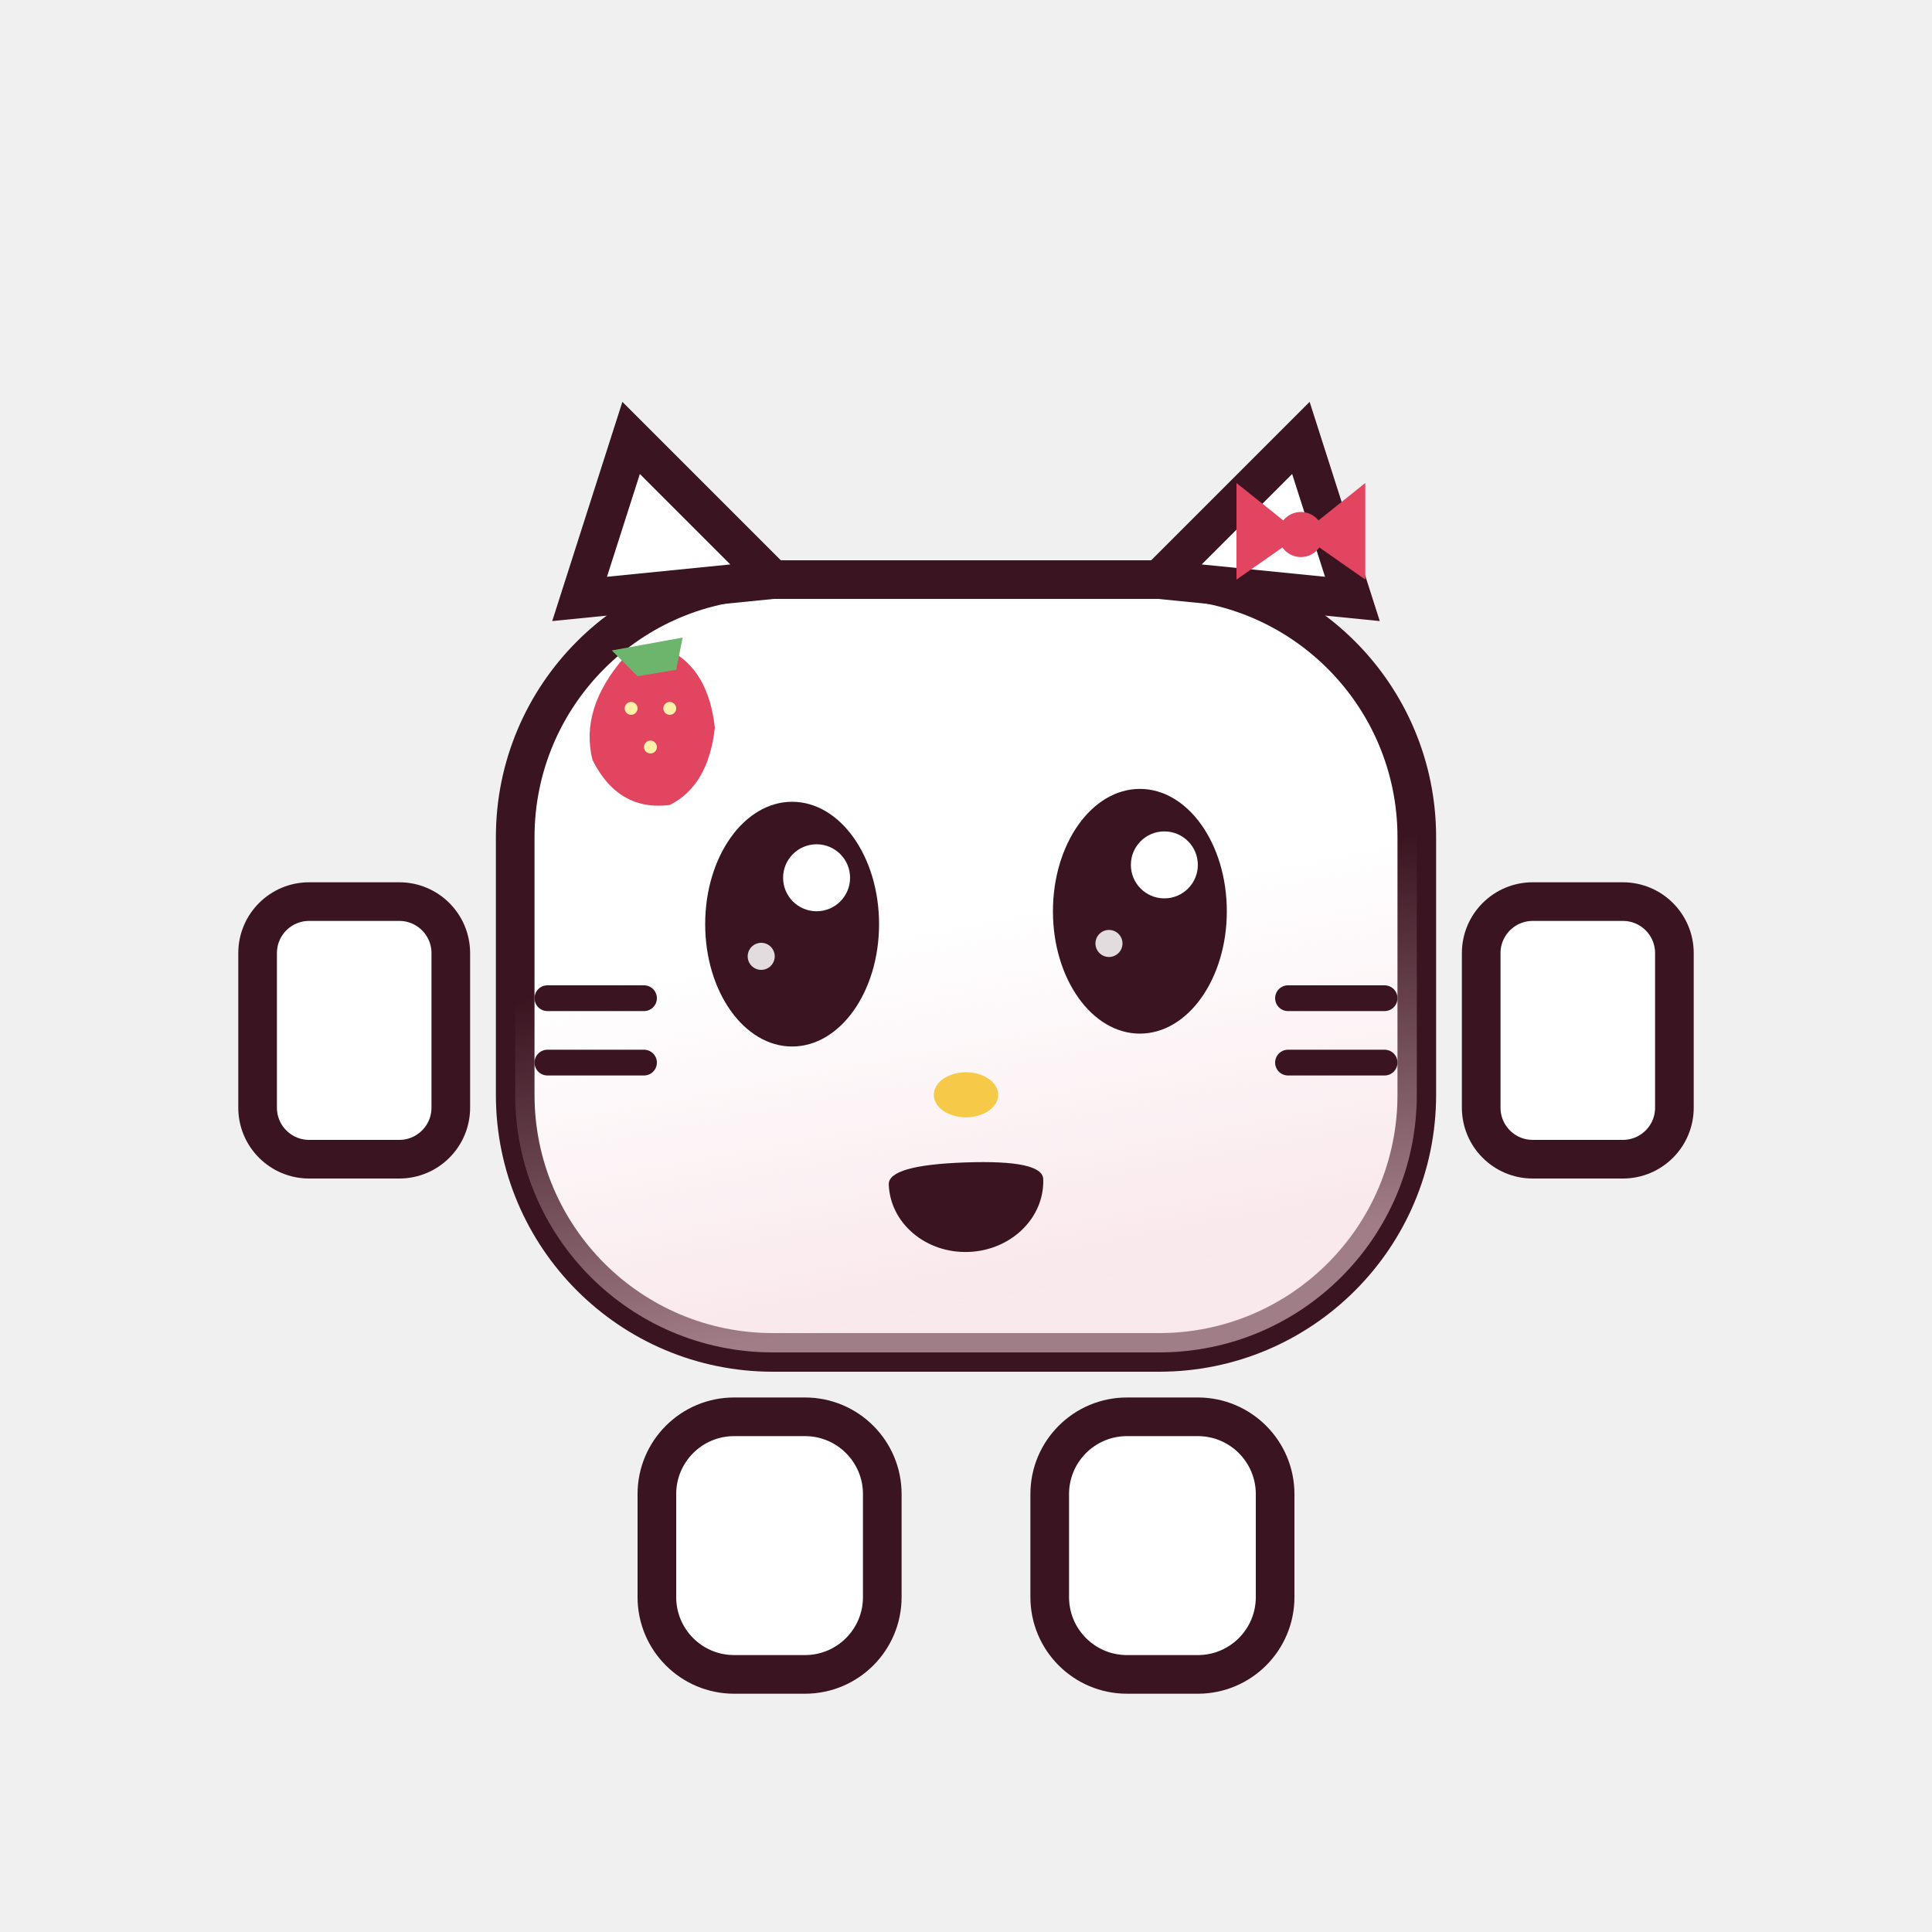
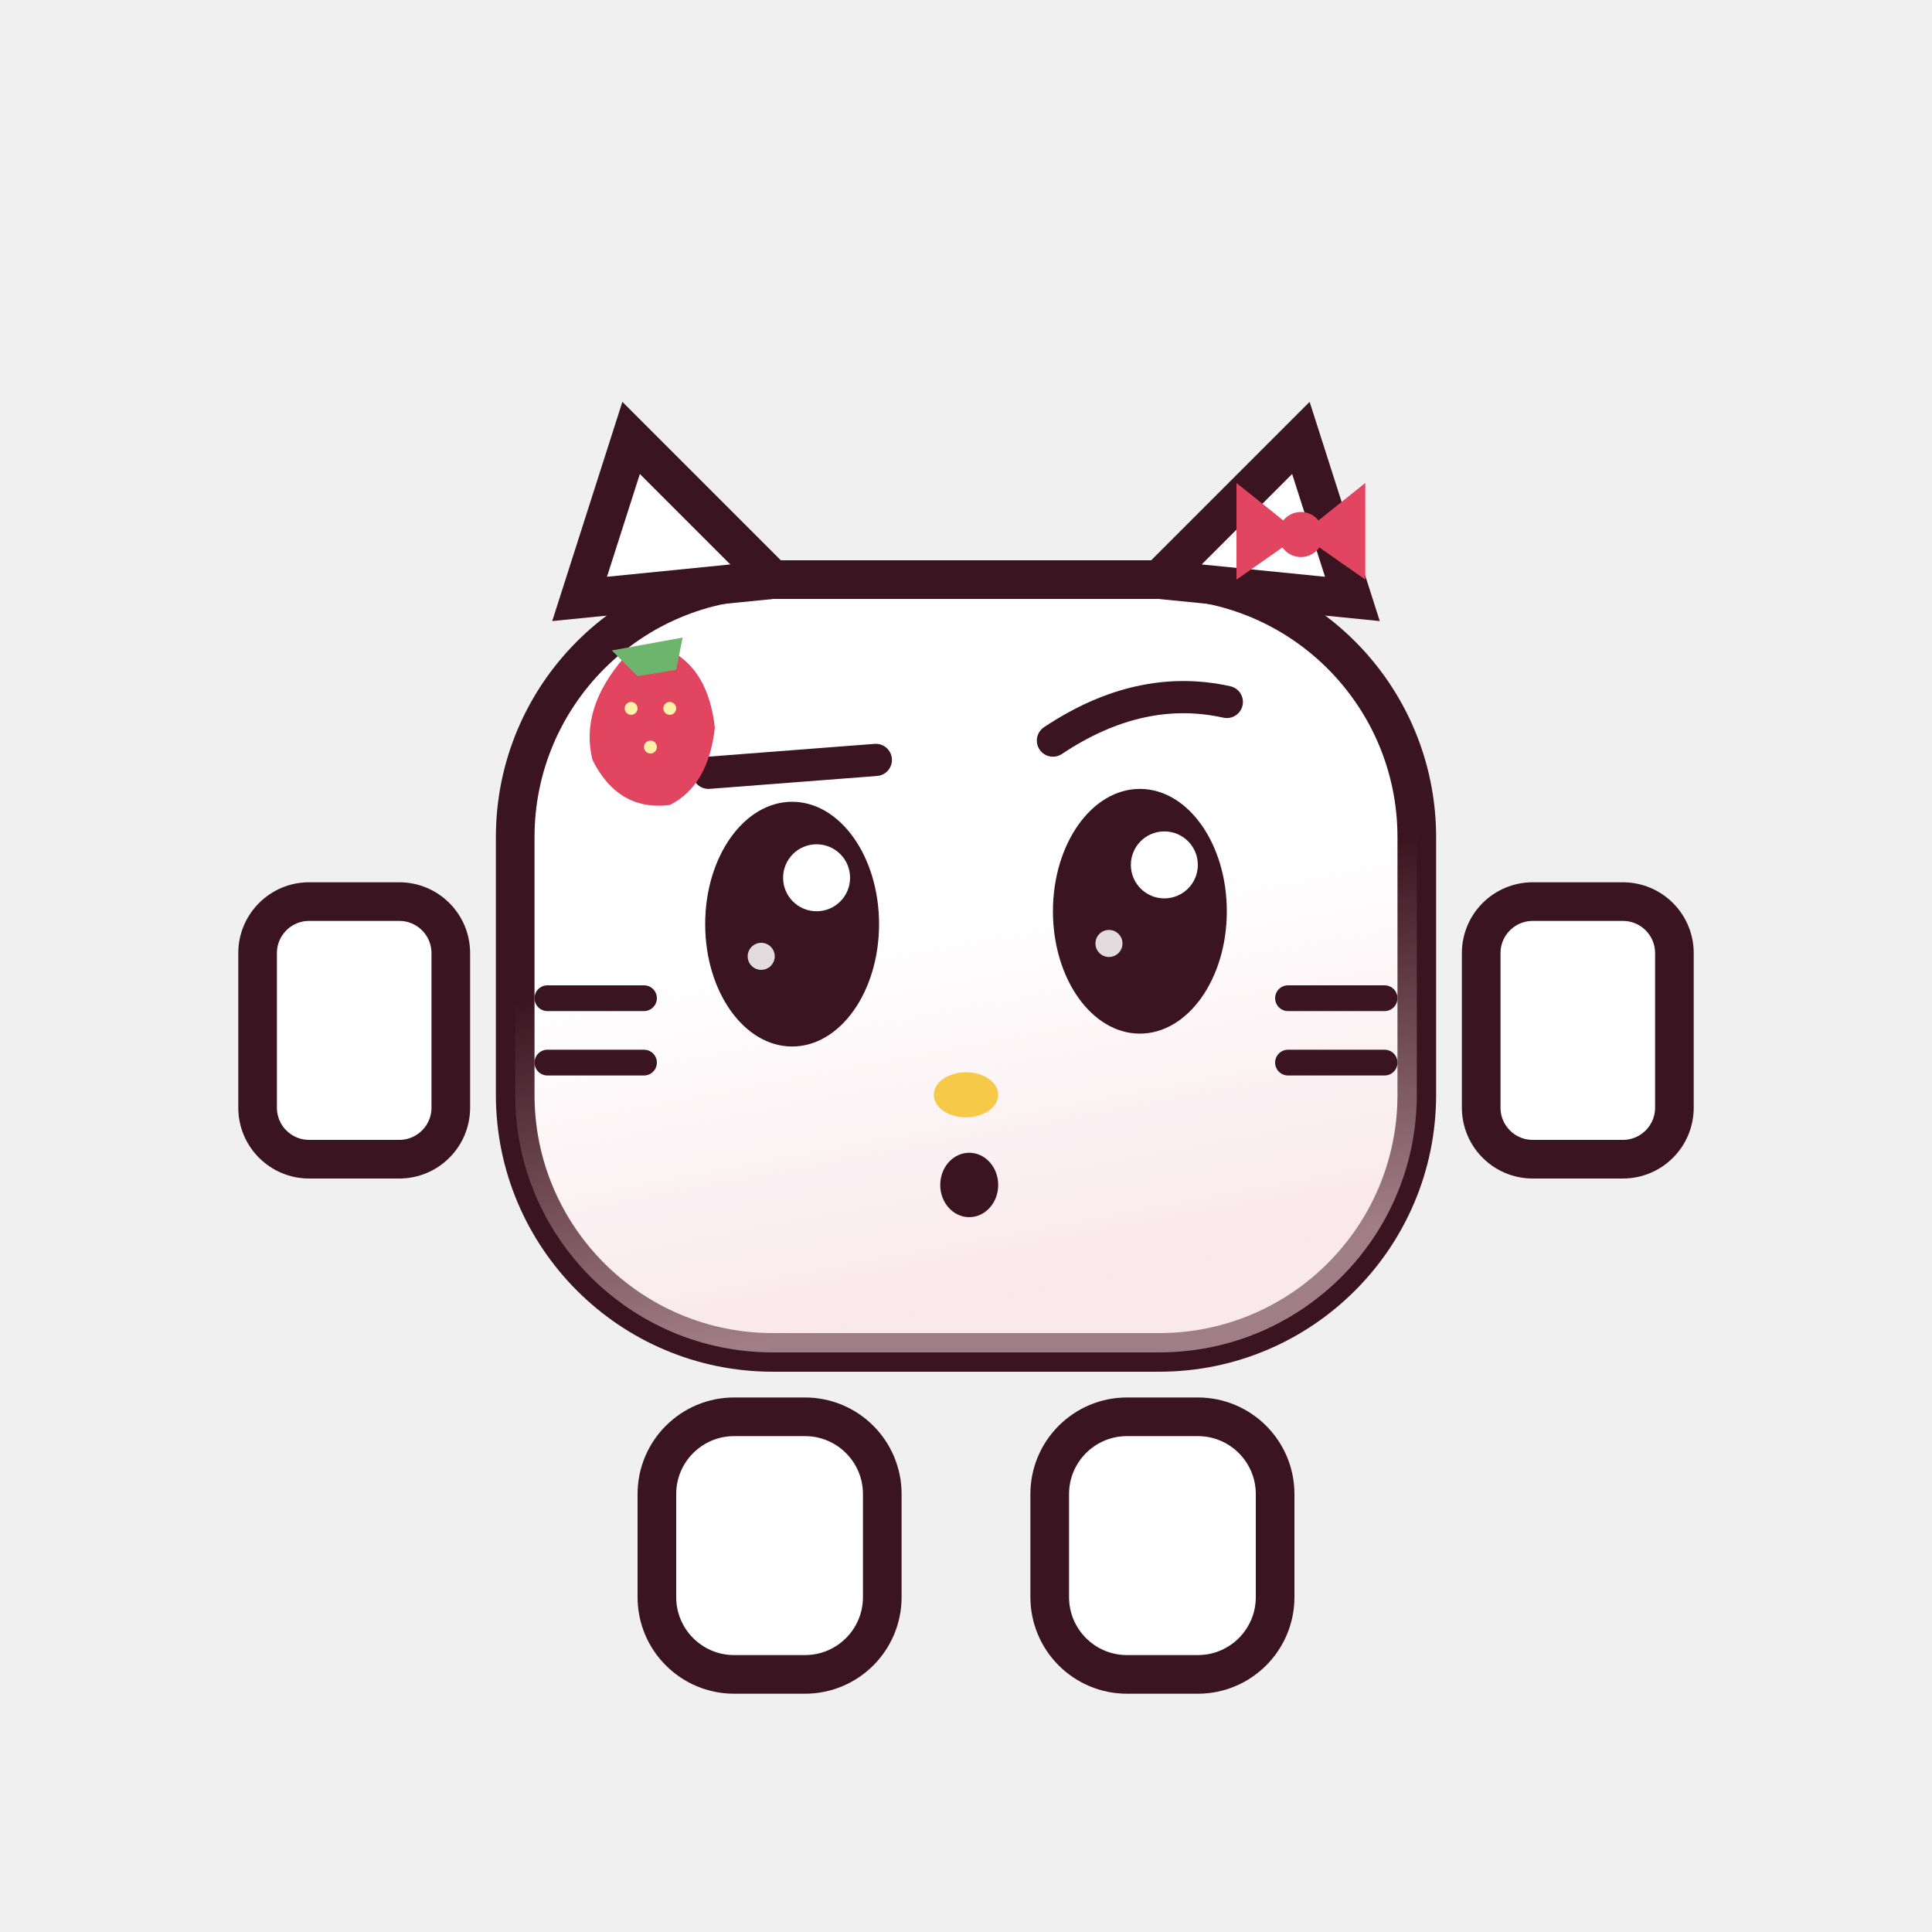
<svg xmlns="http://www.w3.org/2000/svg" viewBox="-3 -5 30 30">
  <defs>
    <linearGradient id="g-lo" x1="0" y1="0" x2="0.22" y2="1">
      <stop offset="52%" stop-color="#f4d4dc" stop-opacity="0" />
      <stop offset="100%" stop-color="#f4d4dc" stop-opacity="0.55" />
    </linearGradient>
  </defs>
  <g id="rig-root">
    <g id="rig-arm-left" data-pivot="2.5 9">
      <rect x="1" y="9" width="3" height="4" rx="0.8" fill="#FFFFFF" stroke="#3A1420" stroke-width="0.6" />
    </g>
    <g id="rig-arm-right" data-pivot="21.5 9">
      <rect x="20" y="9" width="3" height="4" rx="0.8" fill="#FFFFFF" stroke="#3A1420" stroke-width="0.6" />
      <g id="slot-item" />
    </g>
    <g id="rig-leg-left" data-pivot="8.95 17">
      <rect x="7.2" y="17" width="3.5" height="4" rx="1.2" fill="#FFFFFF" stroke="#3A1420" stroke-width="0.6" />
    </g>
    <g id="rig-leg-right" data-pivot="15.05 17">
      <rect x="13.3" y="17" width="3.5" height="4" rx="1.2" fill="#FFFFFF" stroke="#3A1420" stroke-width="0.6" />
    </g>
    <g id="rig-body">
      <path d="M9 4 L15 4 A4 4 0 0 1 19 8 L19 12 A4 4 0 0 1 15 16 L9 16 A4 4 0 0 1 5 12 L5 8 A4 4 0 0 1 9 4 Z" fill="#FFFFFF" stroke="#3A1420" stroke-width="0.6" />
      <path d="M9 4 L15 4 A4 4 0 0 1 19 8 L19 12 A4 4 0 0 1 15 16 L9 16 A4 4 0 0 1 5 12 L5 8 A4 4 0 0 1 9 4 Z" fill="url(#g-lo)" />
-       <g id="rig-face-welcome">
+       <g id="rig-face-curious">
        <ellipse cx="9.3" cy="9.35" rx="1.35" ry="1.9" fill="#3A1420" />
        <g class="pupil">
          <circle cx="9.68" cy="8.63" r="0.52" fill="#FFFFFF" />
          <circle cx="8.82" cy="9.85" r="0.21" fill="#FFFFFF" fill-opacity="0.85" />
        </g>
        <ellipse cx="14.7" cy="9.15" rx="1.35" ry="1.9" fill="#3A1420" />
        <g class="pupil">
          <circle cx="15.08" cy="8.43" r="0.52" fill="#FFFFFF" />
          <circle cx="14.22" cy="9.65" r="0.21" fill="#FFFFFF" fill-opacity="0.85" />
        </g>
-         <g transform="rotate(-2 12 13.35)">
-           <path d="M10.8 13.35 Q10.8 13.05 12 13.05 Q13.2 13.05 13.2 13.35 A1.1 1 0 0 1 10.8 13.35 Z" fill="#3A1420" />
-         </g>
+         <path d="M8 7 L10.6 6.8" fill="none" stroke="#3A1420" stroke-width="0.5" stroke-linecap="round" />
+         <path d="M13.35 6.5 Q14.7 5.6 16.05 5.9" fill="none" stroke="#3A1420" stroke-width="0.5" stroke-linecap="round" />
+         <ellipse cx="12.05" cy="13.4" rx="0.45" ry="0.5" fill="#3A1420" />
        <ellipse cx="12" cy="12" rx="0.5" ry="0.35" fill="#F7C948" />
        <g stroke="#3A1420" stroke-width="0.4" stroke-linecap="round">
          <line x1="5.5" y1="10.5" x2="7" y2="10.5" />
          <line x1="5.5" y1="11.5" x2="7" y2="11.5" />
          <line x1="17" y1="10.5" x2="18.5" y2="10.5" />
          <line x1="17" y1="11.5" x2="18.5" y2="11.5" />
        </g>
      </g>
      <g id="slot-eyewear" />
    </g>
    <g id="slot-hat">
      <path d="M6 4.3 L6.8 1.8 L9 4 Z" fill="#FFFFFF" stroke="#3A1420" stroke-width="0.6" />
      <path d="M18 4.3 L17.2 1.8 L15 4 Z" fill="#FFFFFF" stroke="#3A1420" stroke-width="0.6" />
      <path d="M17.2 3.3 L16.2 2.5 L16.2 4 Z" fill="#E14560" />
      <path d="M17.2 3.3 L18.2 2.5 L18.2 4 Z" fill="#E14560" />
      <circle cx="17.2" cy="3.3" r="0.35" fill="#E14560" />
      <path d="M6.7 5.2 Q6 6 6.2 6.8 Q6.6 7.6 7.4 7.5 Q8 7.2 8.1 6.3 Q8 5.4 7.4 5.1 Z" fill="#E14560" />
      <path d="M6.5 5.1 L7.6 4.9 L7.5 5.4 L6.9 5.5 Z" fill="#6DB56D" />
      <circle cx="6.8" cy="6.0" r="0.1" fill="#FFF2A8" />
      <circle cx="7.4" cy="6.0" r="0.1" fill="#FFF2A8" />
      <circle cx="7.1" cy="6.6" r="0.1" fill="#FFF2A8" />
    </g>
  </g>
</svg>
